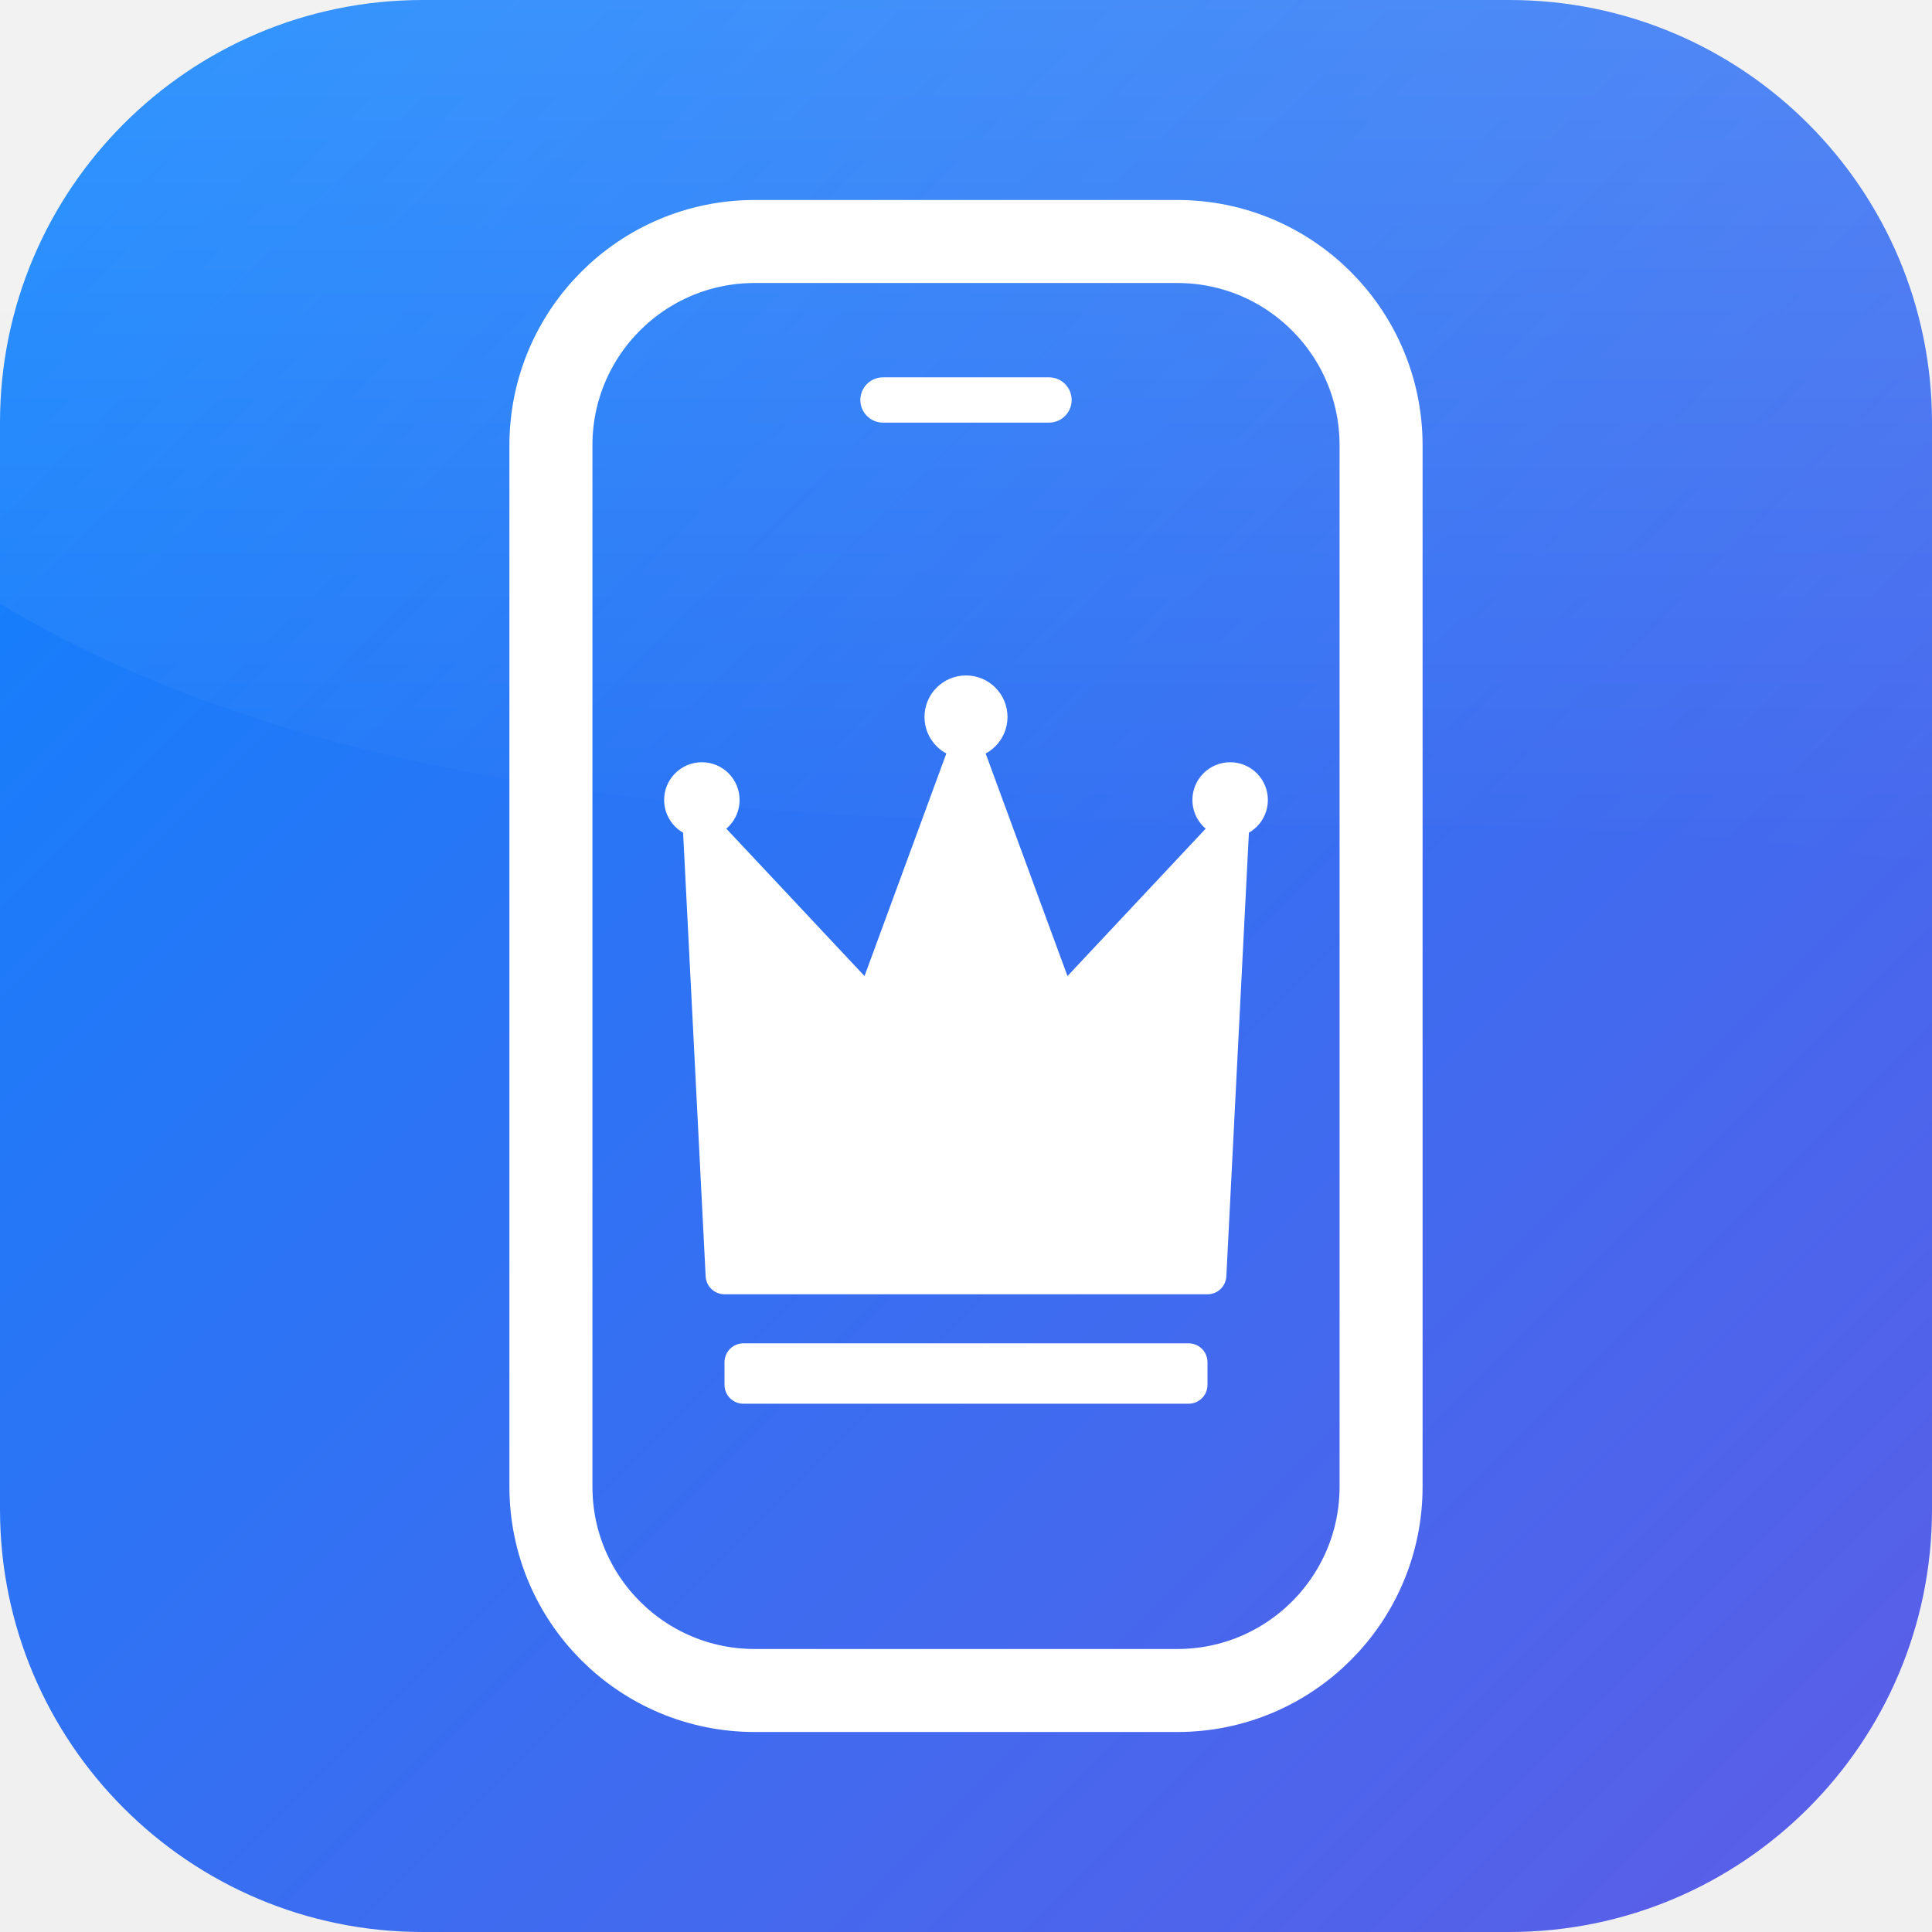
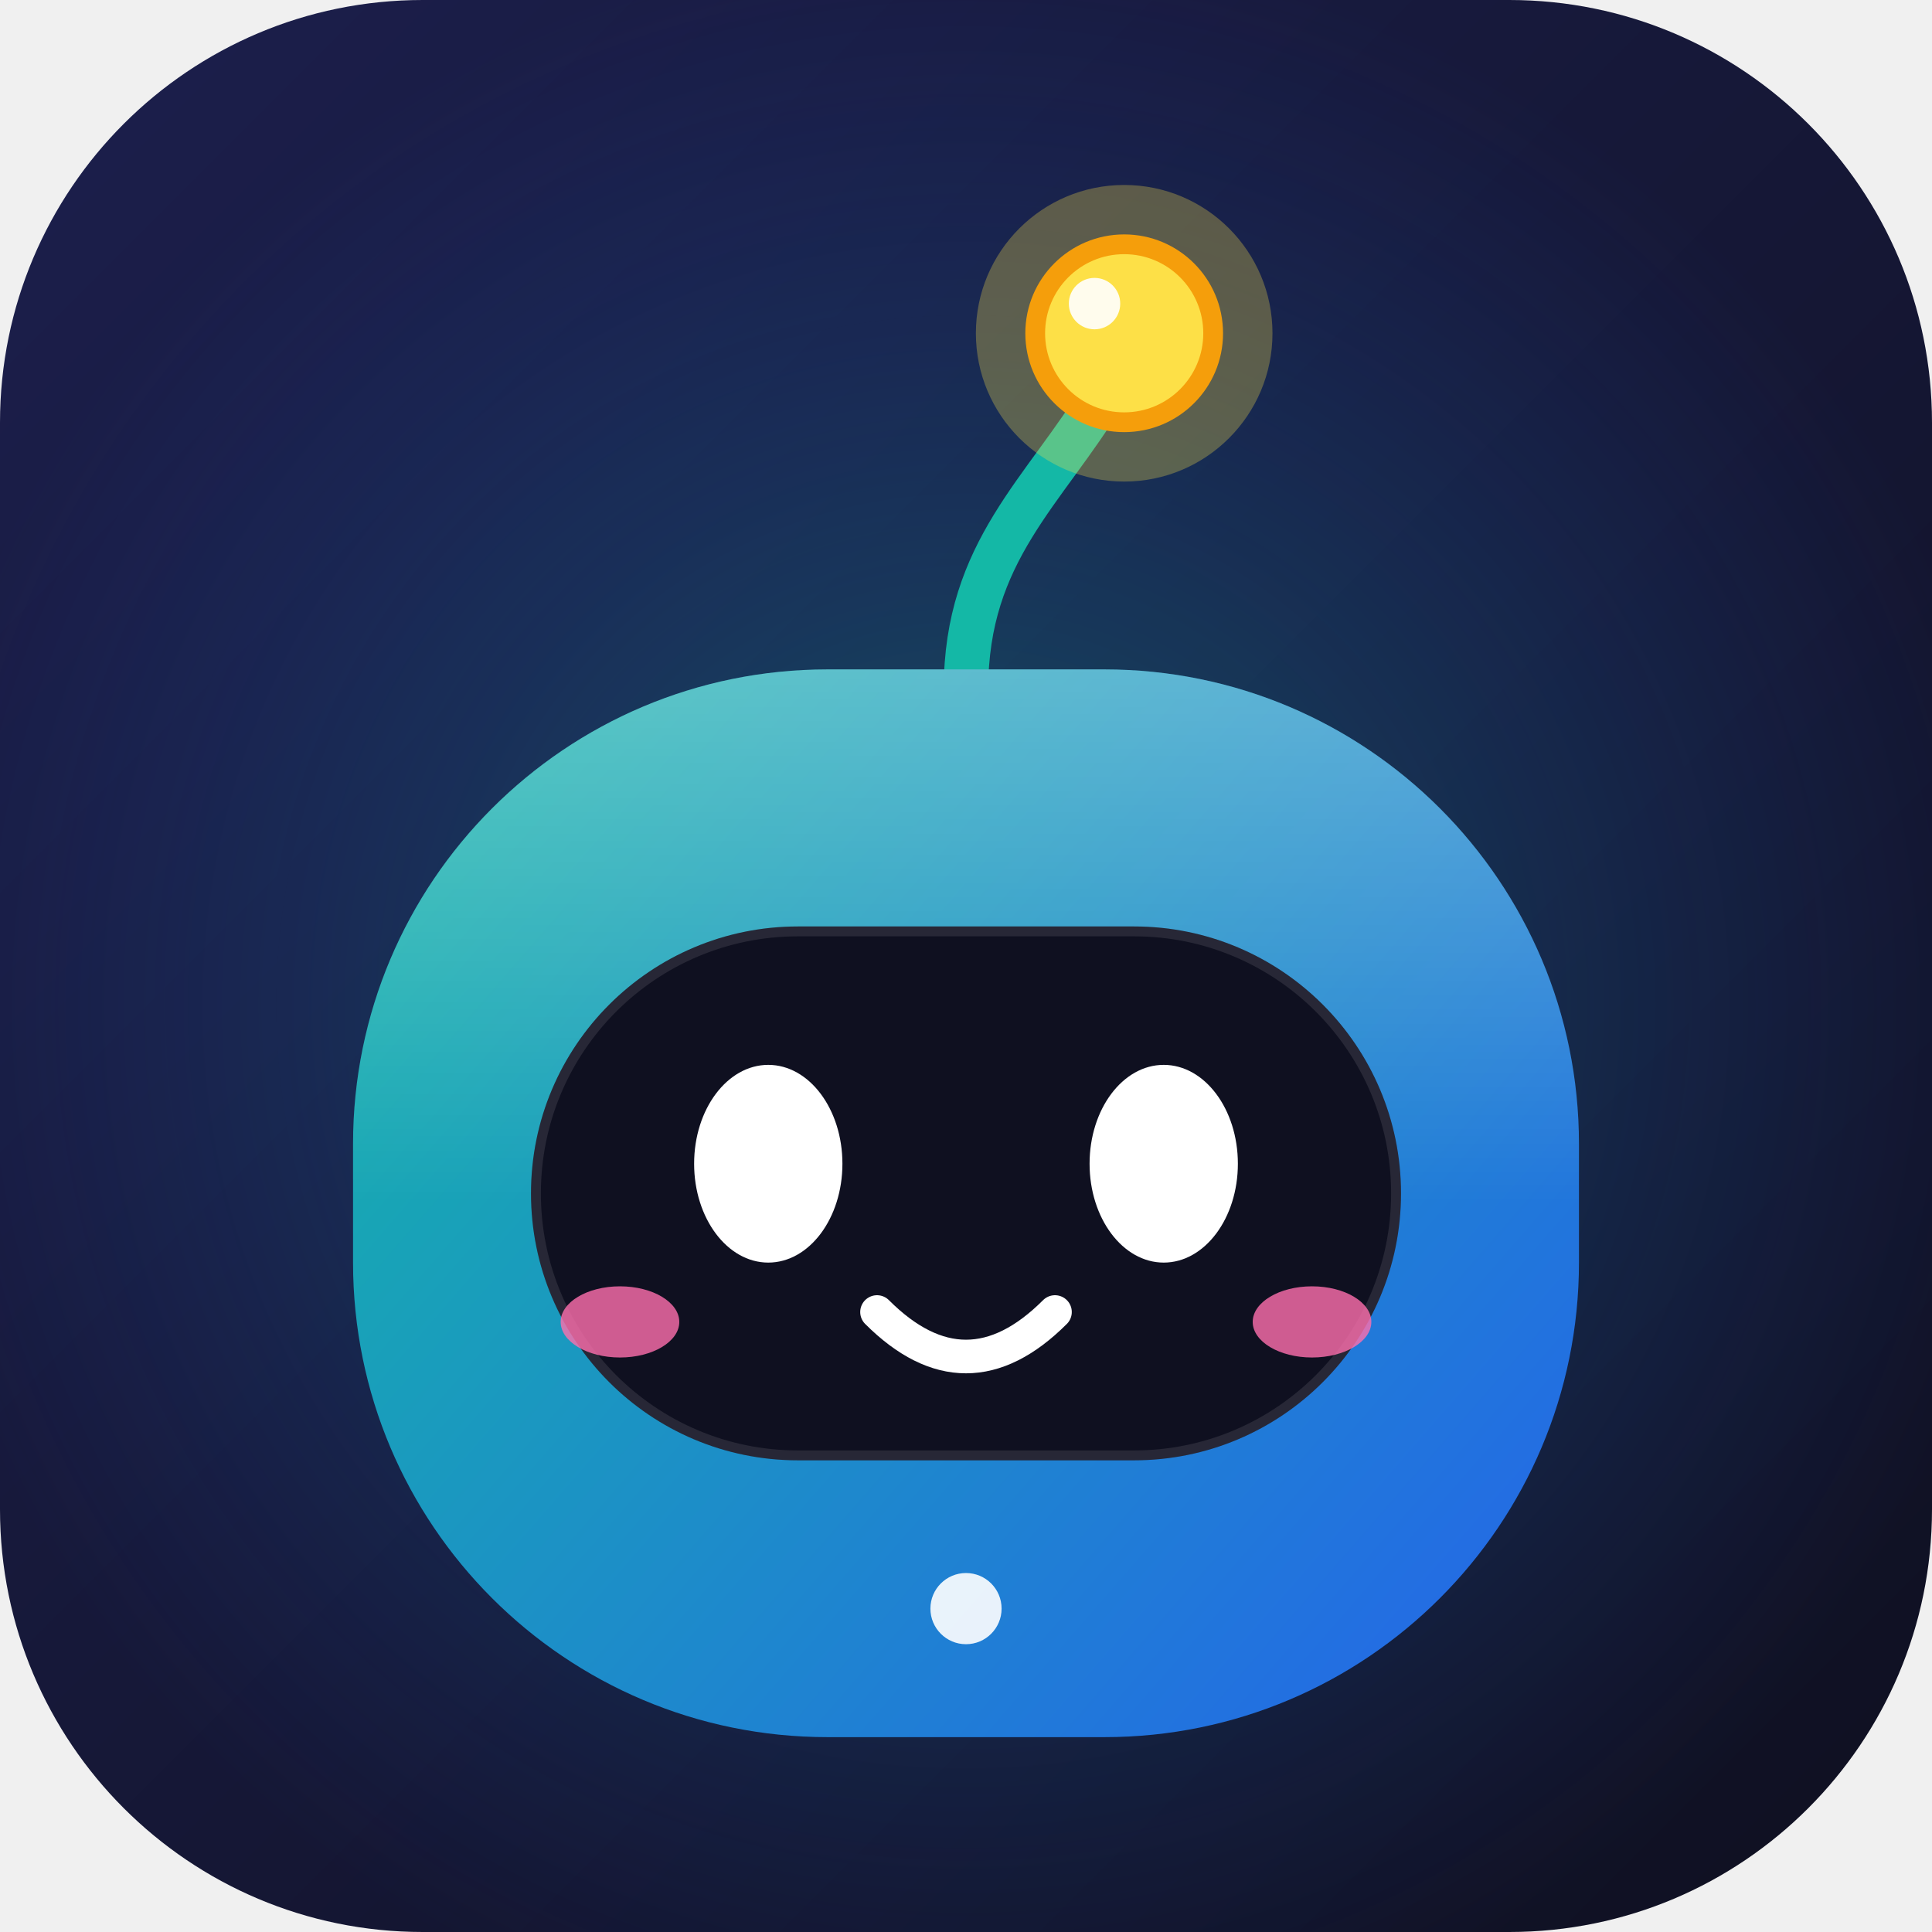
<svg xmlns="http://www.w3.org/2000/svg" viewBox="0 0 512 512" role="img" aria-labelledby="t">
  <defs>
-     <linearGradient id="g" x1="0" y1="0" x2="1" y2="1">
-       <stop offset="0" stop-color="#0a84ff" />
-       <stop offset="1" stop-color="#5e5ce6" />
+     <linearGradient id="fvg" x1="38" y1="58" x2="162" y2="166" gradientUnits="userSpaceOnUse">
+       <stop offset="0" stop-color="#14b8a6" />
+       <stop offset="1" stop-color="#2563eb" />
    </linearGradient>
-     <linearGradient id="s" x1="0" y1="0" x2="0" y2="1">
-       <stop offset="0" stop-color="#fff" />
-       <stop offset="1" stop-color="#fff" stop-opacity="0" />
+     <linearGradient id="fvh" x1="0" y1="0" x2="0" y2="1">
+       <stop offset="0" stop-color="#fff" stop-opacity=".3" />
+       <stop offset=".5" stop-color="#fff" stop-opacity="0" />
    </linearGradient>
+     <linearGradient id="fvbg" x1="0" y1="0" x2="1" y2="1">
+       <stop offset="0" stop-color="#1c1f4d" />
+       <stop offset="1" stop-color="#0f1020" />
+     </linearGradient>
+     <radialGradient id="fvgl" cx=".5" cy=".52" r=".55">
+       <stop offset="0" stop-color="#14b8a6" stop-opacity=".38" />
+       <stop offset="1" stop-color="#2563eb" stop-opacity="0" />
+     </radialGradient>
  </defs>
-   <rect width="512" height="512" rx="112" fill="url(#g)" />
-   <rect x="146" y="64" width="220" height="384" rx="54" fill="none" stroke="#fff" stroke-width="22" />
-   <rect x="228" y="100" width="56" height="12" rx="6" fill="#fff" />
-   <path d="M192 338 L186 220 L231 268 L256 200 L281 268 L326 220 L320 338 Z" fill="#fff" stroke="#fff" stroke-width="10" stroke-linejoin="round" />
-   <circle cx="186" cy="212" r="10" fill="#fff" />
-   <circle cx="256" cy="190" r="11" fill="#fff" />
-   <circle cx="326" cy="212" r="10" fill="#fff" />
-   <rect x="192" y="356" width="128" height="16" rx="5" fill="#fff" />
-   <path d="M0 0H512V230C380 200 150 250 0 160Z" fill="url(#s)" opacity=".16" />
+   <rect width="512" height="512" rx="112" fill="url(#fvbg)" />
+   <rect width="512" height="512" rx="112" fill="url(#fvgl)" />
+   <g transform="translate(-6.00 25.44) scale(2.62)">
+     <path d="M100 60C100 46 108 40 114 30" fill="none" stroke="#14b8a6" stroke-width="4.5" stroke-linecap="round" />
+     <circle cx="116" cy="24" r="15" fill="#fde047" opacity=".3" />
+     <circle cx="116" cy="24" r="9" fill="#fde047" stroke="#f59e0b" stroke-width="2" />
+     <circle cx="113" cy="21" r="2.6" fill="#fff" opacity=".9" />
+     <rect x="38" y="58" width="124" height="108" rx="48" fill="url(#fvg)" />
+     <rect x="38" y="58" width="124" height="108" rx="48" fill="url(#fvh)" />
+     <rect x="56" y="84" width="88" height="54" rx="27" fill="#0f1020" />
+     <rect x="56.5" y="84.5" width="87" height="53" rx="26.5" fill="none" stroke="#fff" stroke-opacity=".1" />
+     <ellipse cx="80" cy="108" rx="7.5" ry="10" fill="#fff" />
+     <ellipse cx="120" cy="108" rx="7.5" ry="10" fill="#fff" />
+     <path d="M91 123Q100 132 109 123" stroke="#fff" stroke-width="3.4" stroke-linecap="round" fill="none" />
+     <ellipse cx="65" cy="124" rx="6" ry="3.6" fill="#ff6fae" opacity=".8" />
+     <ellipse cx="135" cy="124" rx="6" ry="3.6" fill="#ff6fae" opacity=".8" />
+     <circle cx="100" cy="153" r="3.6" fill="#fff" opacity=".9" />
+   </g>
</svg>
